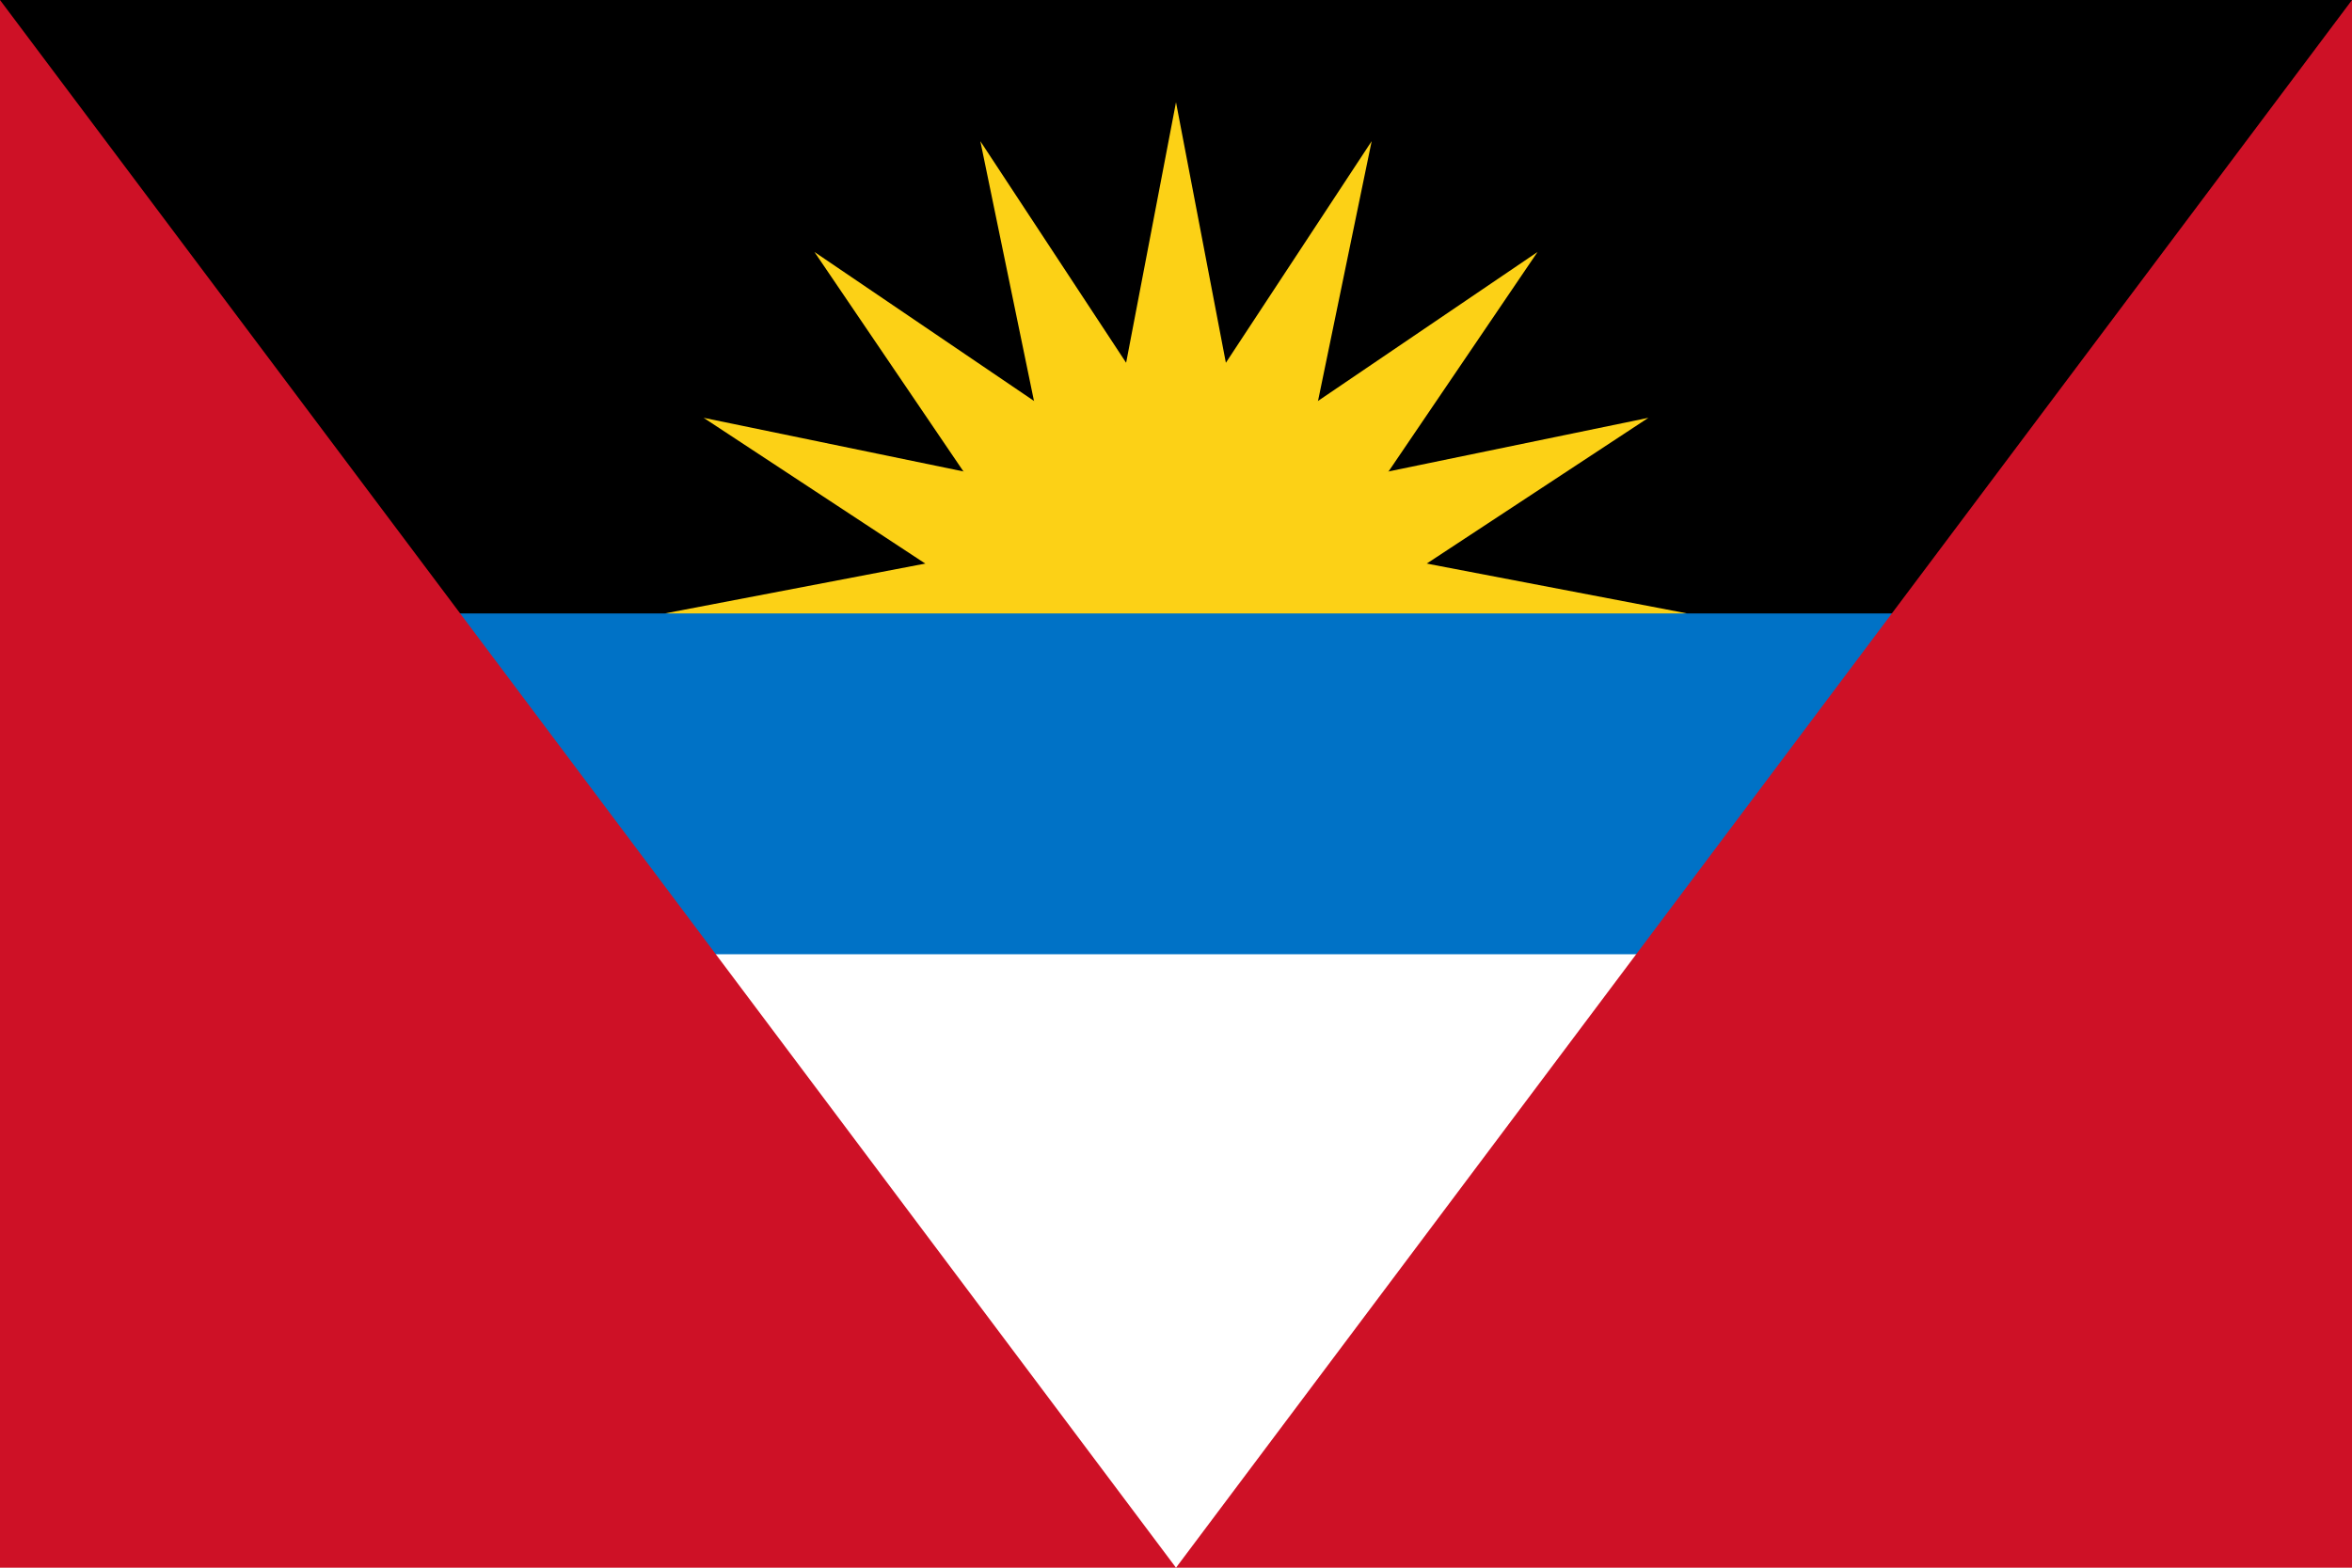
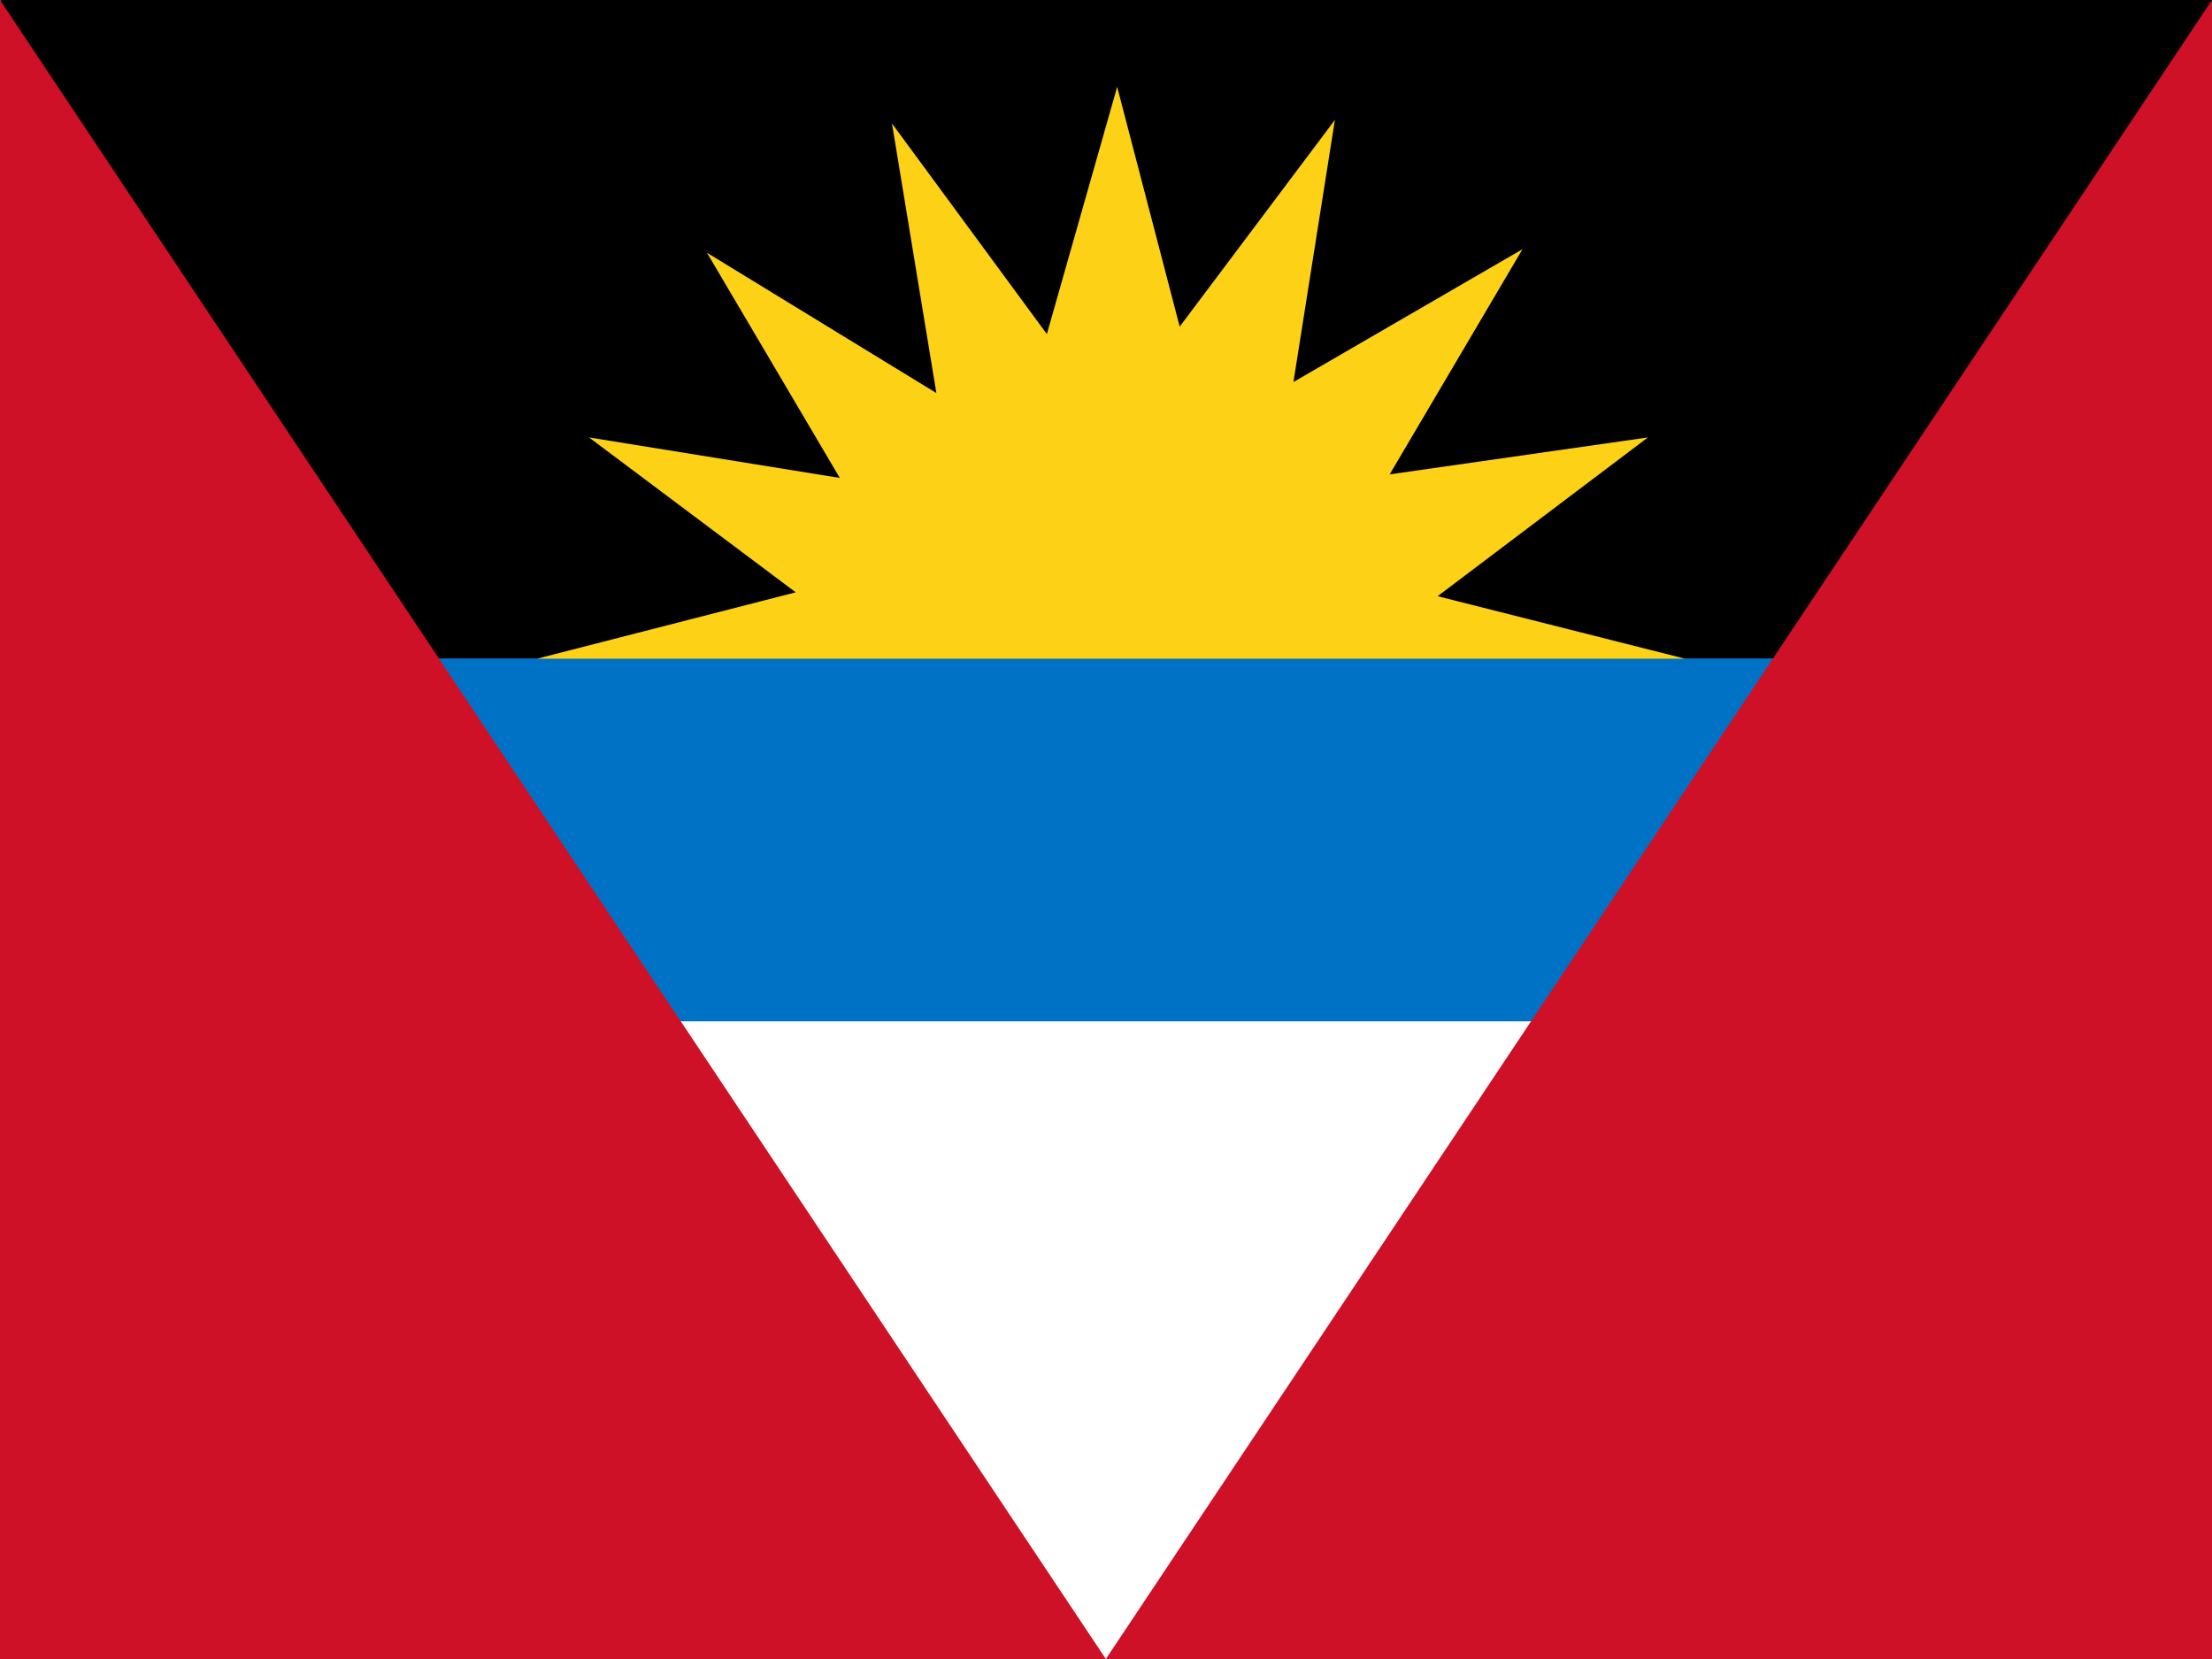
- <svg xmlns="http://www.w3.org/2000/svg" xmlns:xlink="http://www.w3.org/1999/xlink" width="690" height="460" viewBox="0 0 138 92">
-   <path fill="#fff" d="M0 0h138v92H0z" />
-   <path d="M0 0h138v46H0z" />
-   <g transform="translate(69 36)">
-     <g id="b">
-       <path id="a" d="M-30 0L0-5.742V5.742z" fill="#fcd116" />
-       <use xlink:href="#a" transform="rotate(22.5)" />
-       <use xlink:href="#a" transform="rotate(45)" />
-     </g>
-     <use xlink:href="#b" transform="rotate(67.5)" />
-     <use xlink:href="#b" transform="rotate(135)" />
+ <svg xmlns="http://www.w3.org/2000/svg" id="flag-icons-ag" viewBox="0 0 640 480">
+   <defs>
+     <clipPath id="a">
+       <path fill-opacity=".7" d="M-79.7 0H603v512H-79.7z" />
+     </clipPath>
+   </defs>
+   <g fill-rule="evenodd" clip-path="url(#a)" transform="translate(74.7) scale(.9375)">
+     <path fill="#fff" d="M-79.68 0h682.67v512H-79.68V0Z" />
+     <path d="M-79.59 0h682.58v204.8H-79.68L-79.59 0Z" />
+     <path d="M21.3 203.2h480v112h-480v-112Z" fill="#0072c6" />
+     <path d="M602.99.1V512H261.6L602.99 0v.1ZM-79.68.1V512h341.29L-79.68 0v.1Z" fill="#ce1126" />
+     <path d="M440.4 203.3 364 184l64.9-49-79.7 11.4 41-69.5-70.7 41L332.3 37l-47.9 63.8-19.3-74-21.7 76.3-47.8-65 13.7 83.2L138.5 78l41 69.5-77.4-12.5 63.8 47.8L86 203.3h354.3z" fill="#fcd116" />
  </g>
-   <path fill="#0072c6" d="M0 36h138v20H0z" />
-   <path d="M0 0v92h138V0L69 92z" fill="#ce1126" />
</svg>
